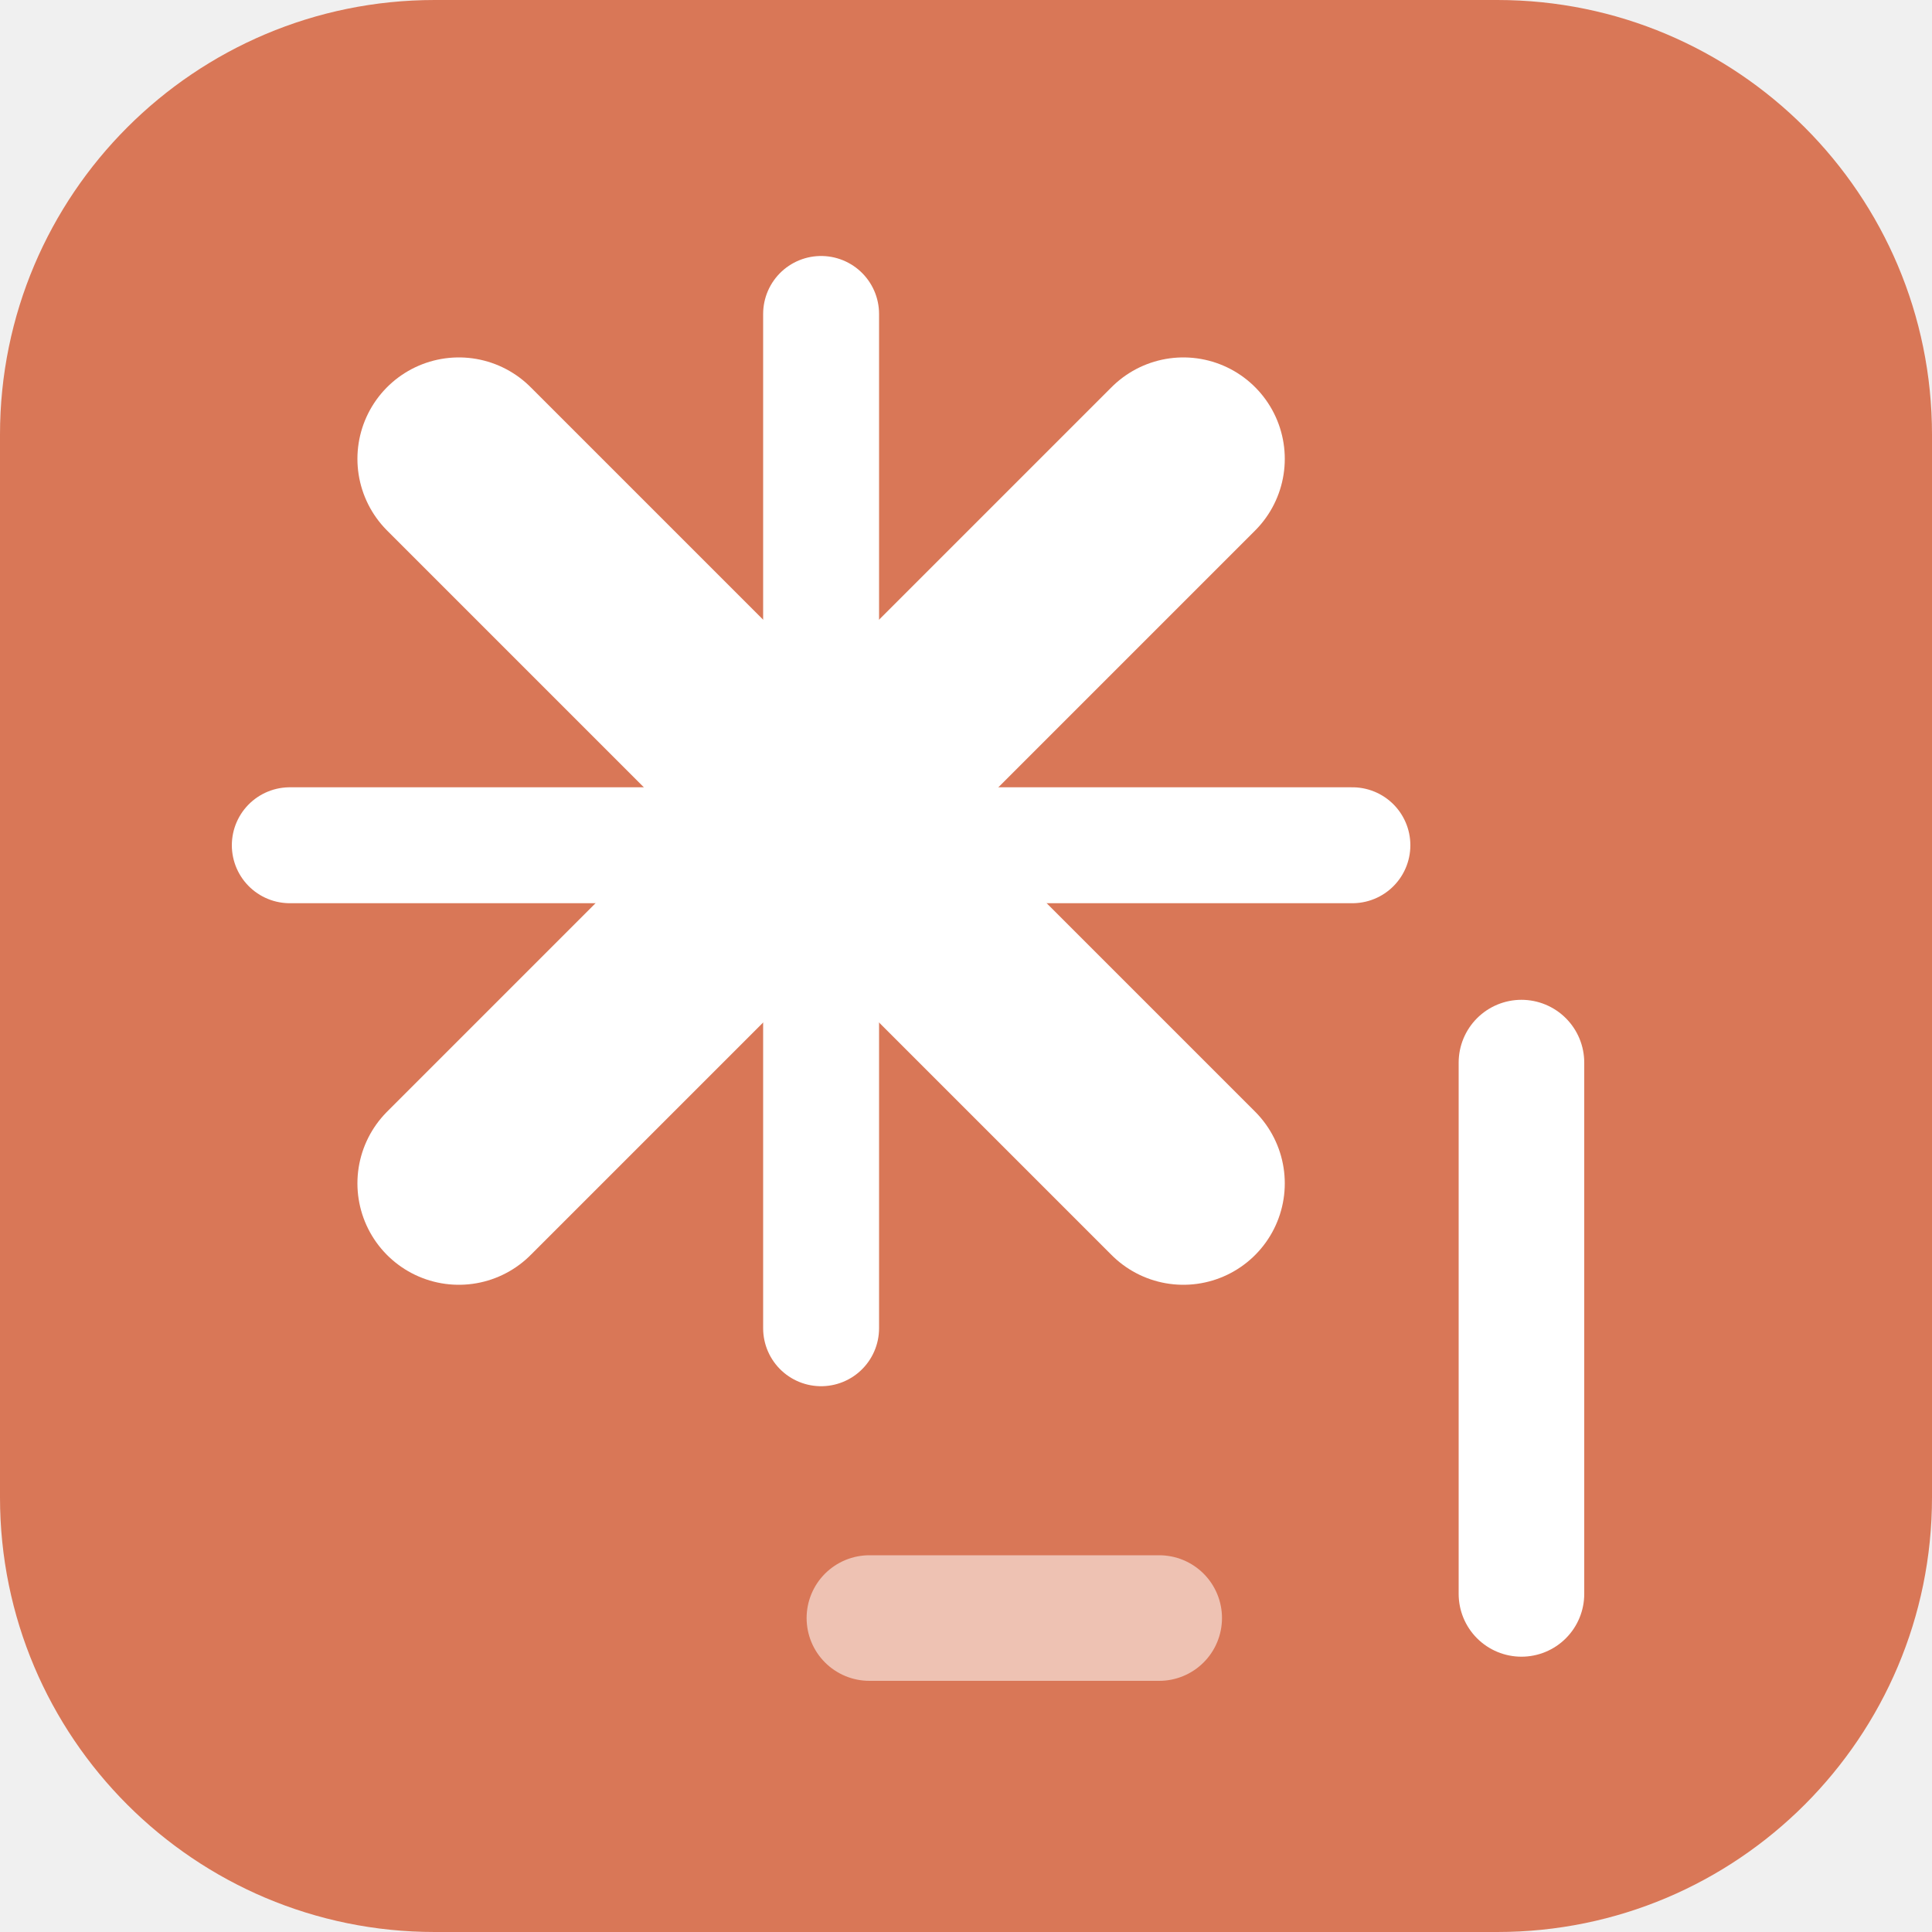
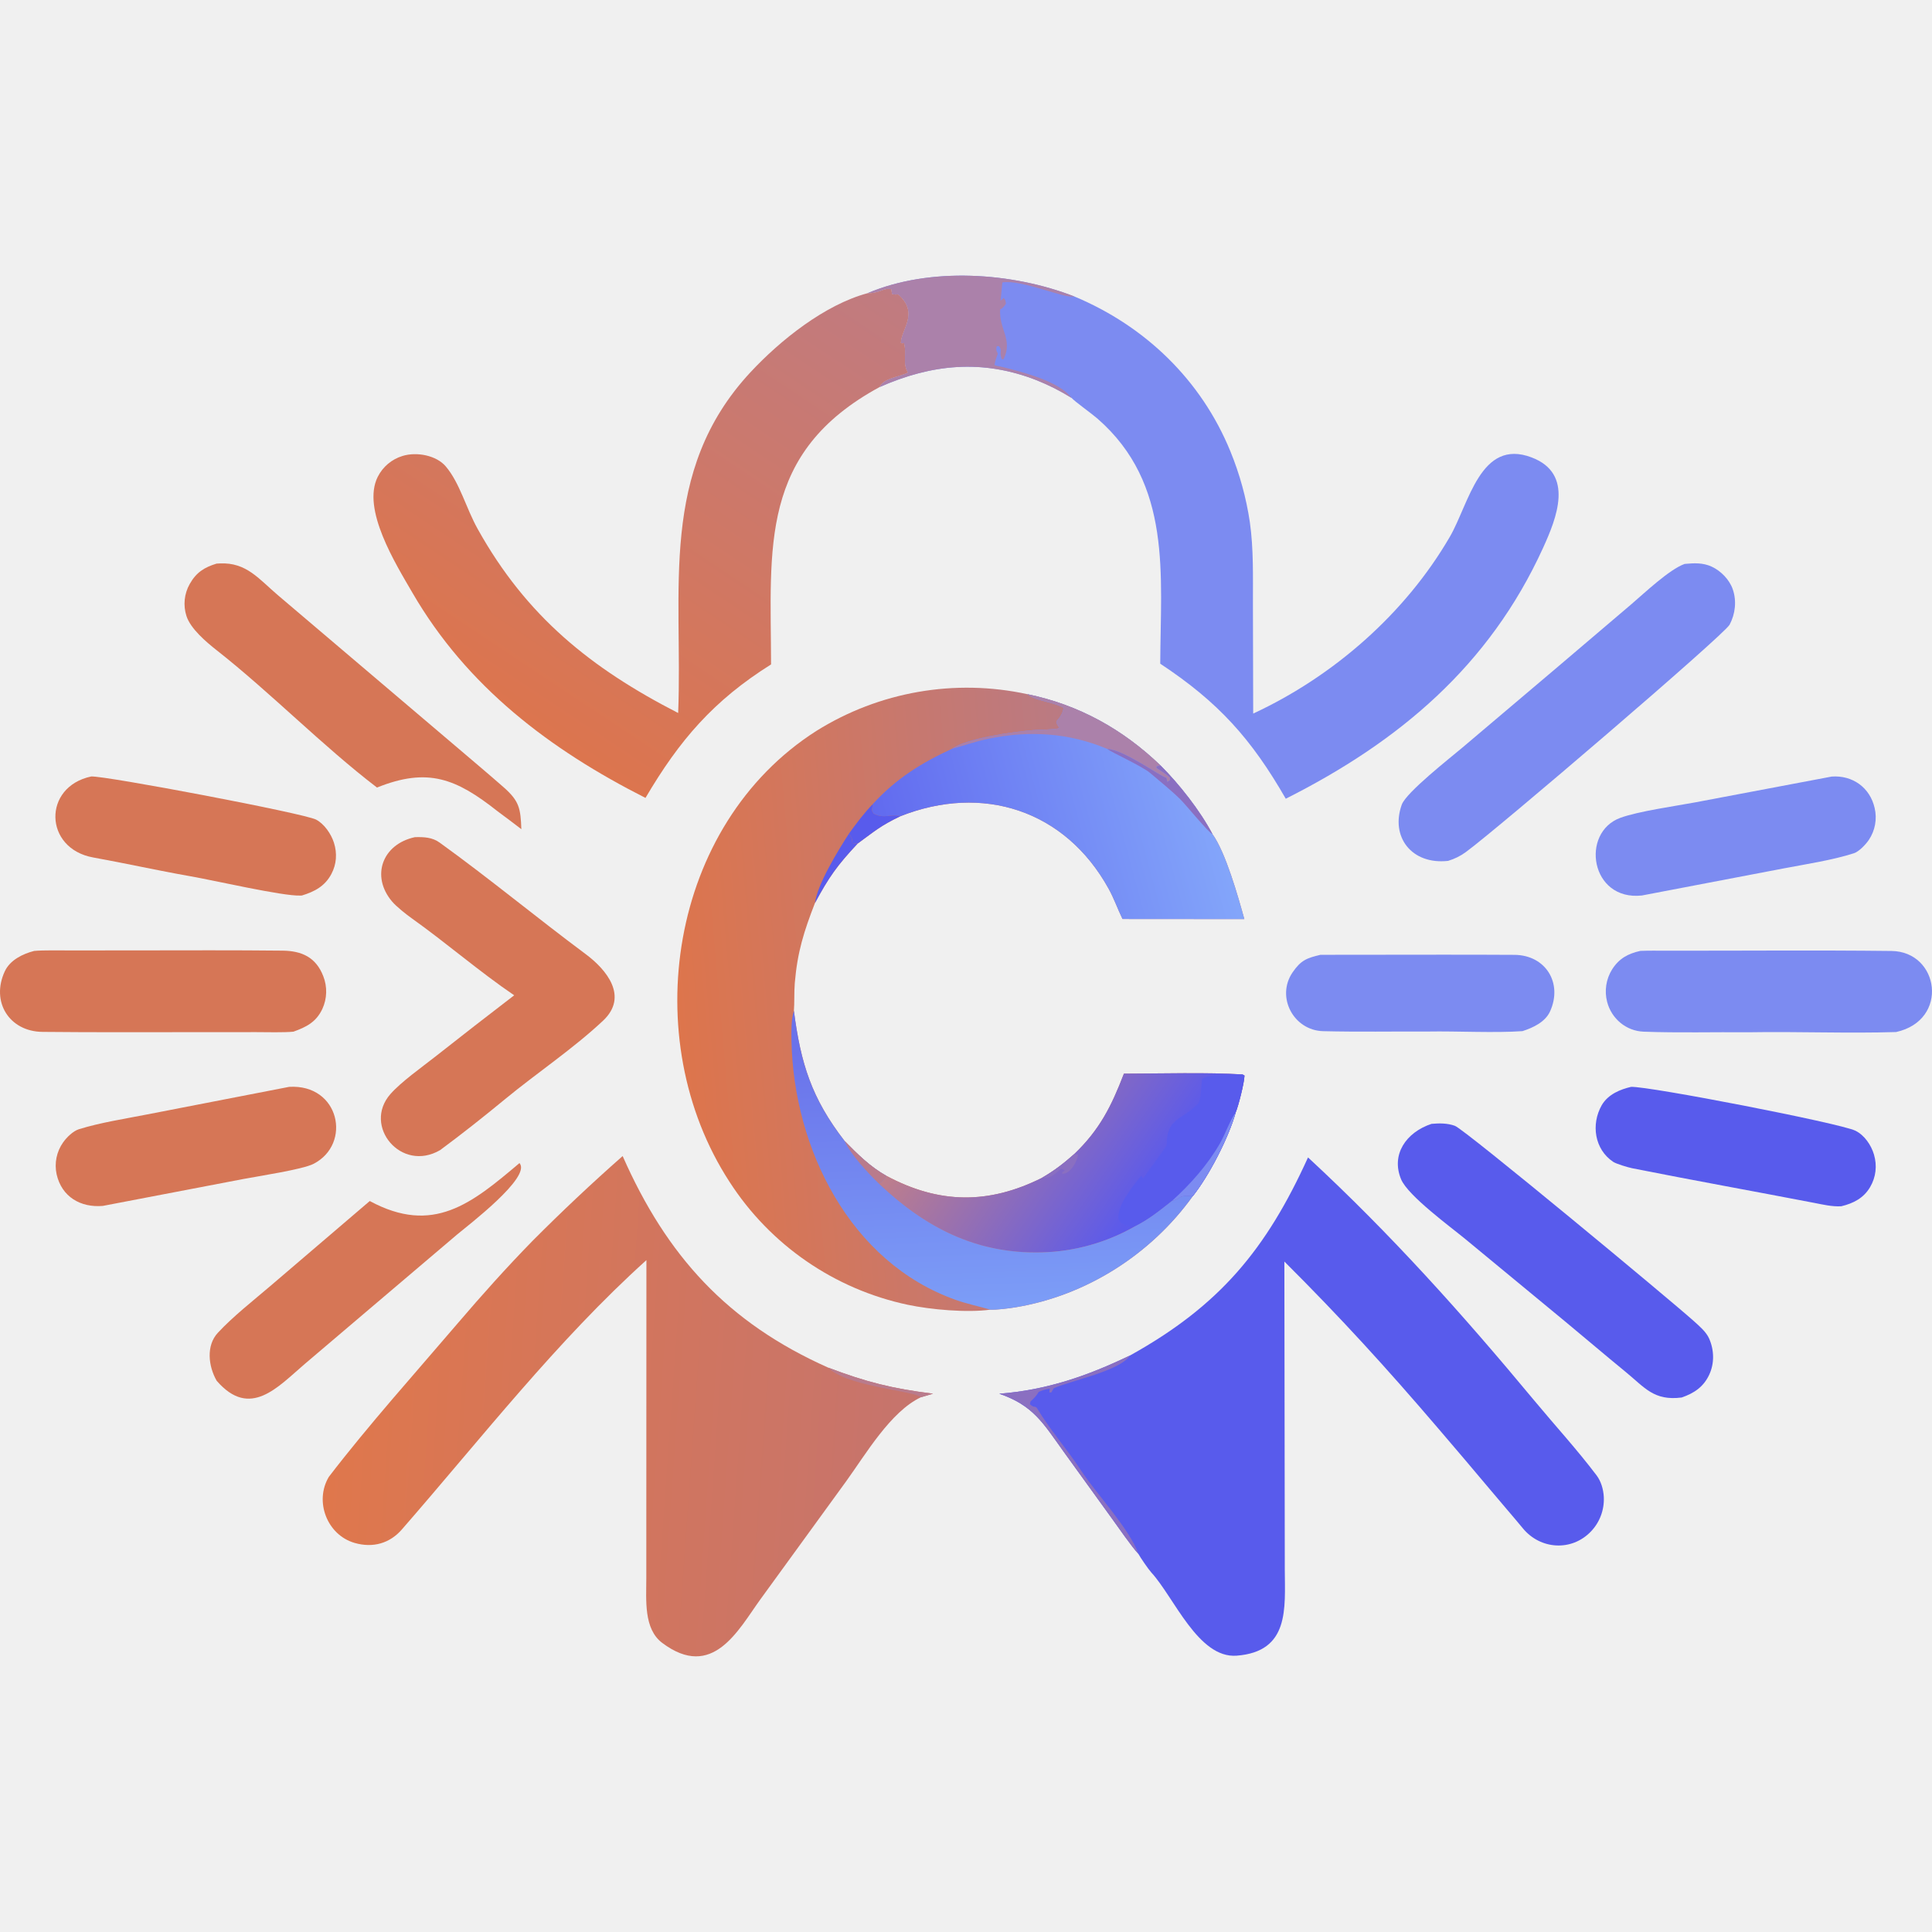
- <svg xmlns="http://www.w3.org/2000/svg" width="40" height="40" viewBox="0 0 40 40">
-   <rect width="40" height="40" rx="9" fill="#D97757" />
-   <g fill="none" stroke="#FFFFFF" stroke-linecap="round">
-     <path d="M9.5 9.5L24.5 24.5M24.5 9.5L9.5 24.5" stroke-width="4.2" />
-     <path d="M17 6.5V27.5M6 17.5H28" stroke-width="2.4" />
-     <path d="M31.5 22V33" stroke-width="2.6" />
-     <path d="M18 33.5H24" stroke-width="2.6" opacity="0.55" />
-   </g>
+ <svg xmlns="http://www.w3.org/2000/svg" version="1.1" viewBox="438.956 409.965 2194.27 2194.27" width="40" height="40" preserveAspectRatio="xMidYMid meet">
+   <defs>
+     <linearGradient id="Gradient1" gradientUnits="userSpaceOnUse" x1="994.031" y1="1201.26" x2="1348.64" y2="668.679">
+       <stop offset="0" stop-opacity="1" stop-color="rgb(220,117,78)" />
+       <stop offset="1" stop-opacity="1" stop-color="rgb(192,123,129)" />
+     </linearGradient>
+     <linearGradient id="Gradient2" gradientUnits="userSpaceOnUse" x1="817.196" y1="1981.09" x2="1479.62" y2="2028.34">
+       <stop offset="0" stop-opacity="1" stop-color="rgb(223,119,76)" />
+       <stop offset="1" stop-opacity="1" stop-color="rgb(198,116,109)" />
+     </linearGradient>
+     <linearGradient id="Gradient3" gradientUnits="userSpaceOnUse" x1="1561.6" y1="1591.01" x2="1572.61" y2="1893.2">
+       <stop offset="0" stop-opacity="1" stop-color="rgb(106,114,234)" />
+       <stop offset="1" stop-opacity="1" stop-color="rgb(124,157,247)" />
+     </linearGradient>
+     <linearGradient id="Gradient4" gradientUnits="userSpaceOnUse" x1="1525.16" y1="1627.64" x2="1736.78" y2="1772.69">
+       <stop offset="0" stop-opacity="1" stop-color="rgb(190,126,139)" />
+       <stop offset="1" stop-opacity="1" stop-color="rgb(91,90,235)" />
+     </linearGradient>
+     <linearGradient id="Gradient5" gradientUnits="userSpaceOnUse" x1="1450.92" y1="1417.23" x2="1812.55" y2="1319.98">
+       <stop offset="0" stop-opacity="1" stop-color="rgb(97,106,239)" />
+       <stop offset="1" stop-opacity="1" stop-color="rgb(131,165,250)" />
+     </linearGradient>
+     <linearGradient id="Gradient6" gradientUnits="userSpaceOnUse" x1="1211.6" y1="1571.48" x2="1674.97" y2="1530.6">
+       <stop offset="0" stop-opacity="1" stop-color="rgb(221,117,76)" />
+       <stop offset="1" stop-opacity="1" stop-color="rgb(186,122,131)" />
+     </linearGradient>
+   </defs>
+   <path transform="translate(0,0)" fill="url(#Gradient6)" d="M 1563.67 1897.43 C 1537.06 1901.09 1496.1 1897.38 1470 1891.88 C 1386.49 1874.16 1313.53 1823.8 1267.37 1752 C 1162.09 1590.01 1198.67 1346.8 1366.24 1240.05 C 1437.6 1195.46 1523.54 1180.51 1605.77 1198.37 C 1664.12 1210.41 1714.08 1238.13 1757 1279.32 C 1778.14 1300.35 1802.1 1330.78 1815.97 1357.24 C 1830.98 1377.92 1845.21 1428.49 1852.22 1453.81 L 1713.85 1453.7 C 1708.29 1442.3 1704.35 1430.67 1698.08 1419.33 C 1648.61 1329.81 1554.81 1300.03 1461.42 1337.06 C 1438.77 1347.96 1432.79 1353.65 1413.01 1368.06 C 1389.88 1392.76 1380.48 1405.94 1364.55 1435.56 C 1352.05 1467.79 1344.63 1490.96 1341.64 1526.34 C 1340.78 1536.59 1341.37 1549.78 1340.63 1557.95 C 1348.36 1617.63 1360.61 1657.28 1398.22 1705.86 C 1412.91 1720.76 1427.36 1735.24 1445.86 1745.53 C 1505.86 1777.49 1561.67 1777.98 1622.35 1747.72 C 1636.47 1739.51 1646.76 1731.6 1658.87 1720.85 C 1688.13 1692.8 1701.3 1666.14 1715.45 1629.36 C 1754.65 1629.32 1811.83 1627.71 1850.06 1630.27 L 1852.37 1631.54 C 1852.12 1639.88 1845.51 1665.96 1842.33 1673.53 C 1834.61 1701.64 1812.2 1745.21 1793.61 1768.54 C 1746.27 1834.47 1672.94 1881.35 1592.51 1894.71 C 1585.25 1895.92 1570.9 1897.75 1563.67 1897.43 z" />
+   <path transform="translate(0,0)" fill="url(#Gradient5)" d="M 1605.77 1198.37 C 1664.12 1210.41 1714.08 1238.13 1757 1279.32 C 1778.14 1300.35 1802.1 1330.78 1815.97 1357.24 C 1830.98 1377.92 1845.21 1428.49 1852.22 1453.81 L 1713.85 1453.7 C 1708.29 1442.3 1704.35 1430.67 1698.08 1419.33 C 1648.61 1329.81 1554.81 1300.03 1461.42 1337.06 C 1451.78 1333.9 1443.14 1340.44 1431.07 1333.98 C 1428.19 1329.16 1429.27 1330.18 1430.48 1322.92 C 1456.62 1294.4 1485.17 1276.49 1520.15 1260.41 C 1536.42 1248.36 1590.58 1240.93 1612.34 1239.22 C 1619.03 1238.69 1637.41 1238.68 1642.35 1236.92 C 1639.72 1232.6 1638.94 1232.99 1639.16 1228.8 C 1643.45 1223.72 1645.69 1220.69 1646.99 1213.94 C 1635.09 1206.88 1614.77 1206.27 1605.77 1198.37 z" />
+   <path transform="translate(0,0)" fill="rgb(171,129,170)" d="M 1605.77 1198.37 C 1664.12 1210.41 1714.08 1238.13 1757 1279.32 L 1752.53 1280.31 L 1752.44 1282.21 C 1757.99 1285.82 1762.9 1288.7 1767.78 1293.19 L 1767.61 1296.1 L 1764.76 1297.94 L 1763.78 1293.36 C 1757.46 1292.25 1715.34 1261.3 1696.72 1260.61 C 1652.87 1242.12 1607.65 1239.39 1561.18 1249.1 C 1546.5 1252.17 1534.37 1256.61 1520.15 1260.41 C 1536.42 1248.36 1590.58 1240.93 1612.34 1239.22 C 1619.03 1238.69 1637.41 1238.68 1642.35 1236.92 C 1639.72 1232.6 1638.94 1232.99 1639.16 1228.8 C 1643.45 1223.72 1645.69 1220.69 1646.99 1213.94 C 1635.09 1206.88 1614.77 1206.27 1605.77 1198.37 z" />
+   <path transform="translate(0,0)" fill="rgb(138,111,193)" d="M 1696.72 1260.61 C 1715.34 1261.3 1757.46 1292.25 1763.78 1293.36 L 1764.76 1297.94 L 1767.61 1296.1 L 1767.78 1293.19 C 1762.9 1288.7 1757.99 1285.82 1752.44 1282.21 L 1752.53 1280.31 L 1757 1279.32 C 1778.14 1300.35 1802.1 1330.78 1815.97 1357.24 C 1811.71 1355.84 1785.75 1323.89 1779.32 1317.61 C 1767.88 1306.45 1756.52 1297.57 1745.57 1288.15 C 1735.8 1279.75 1700.22 1264.09 1696.72 1260.61 z" />
+   <path transform="translate(0,0)" fill="url(#Gradient4)" d="M 1715.45 1629.36 C 1754.65 1629.32 1811.83 1627.71 1850.06 1630.27 L 1852.37 1631.54 C 1852.12 1639.88 1845.51 1665.96 1842.33 1673.53 C 1834.61 1701.64 1812.2 1745.21 1793.61 1768.54 C 1775.07 1767.16 1782.87 1771.18 1770.13 1773.79 C 1756.28 1784.7 1743.97 1794.75 1728.08 1802.75 C 1695.8 1821.21 1659.45 1831.39 1622.28 1832.36 C 1547.83 1834.36 1489.81 1804.09 1437.26 1754.31 C 1442.17 1751.63 1442.74 1750.09 1445.86 1745.53 C 1505.86 1777.49 1561.67 1777.98 1622.35 1747.72 C 1636.47 1739.51 1646.76 1731.6 1658.87 1720.85 C 1688.13 1692.8 1701.3 1666.14 1715.45 1629.36 z" />
+   <path transform="translate(0,0)" fill="rgb(88,91,236)" d="M 1850.06 1630.27 L 1852.37 1631.54 C 1852.12 1639.88 1845.51 1665.96 1842.33 1673.53 C 1834.61 1701.64 1812.2 1745.21 1793.61 1768.54 C 1775.07 1767.16 1782.87 1771.18 1770.13 1773.79 C 1756.28 1784.7 1743.97 1794.75 1728.08 1802.75 C 1720.49 1803.42 1712.94 1801.75 1709.21 1794.45 C 1707.79 1778.64 1725.12 1757.71 1735.25 1745.15 C 1736.48 1747.42 1735.8 1746.31 1737.28 1748.47 C 1740.77 1743.23 1763.98 1712.05 1763.98 1710.79 C 1763.85 1679.21 1781.43 1682.39 1799.62 1663.43 C 1803.06 1659.85 1803.42 1642.03 1804.15 1635.29 C 1815.12 1628.99 1833.98 1631.96 1848.35 1630.46 L 1850.06 1630.27 z" />
+   <path transform="translate(0,0)" fill="rgb(124,139,241)" d="M 1770.13 1773.79 C 1790.77 1755.14 1810.64 1732.83 1824.48 1708.6 C 1830.88 1697.4 1834.95 1684.16 1842.33 1673.53 C 1834.61 1701.64 1812.2 1745.21 1793.61 1768.54 C 1775.07 1767.16 1782.87 1771.18 1770.13 1773.79 z" />
+   <path transform="translate(0,0)" fill="rgb(138,111,193)" d="M 1658.87 1720.85 L 1663.44 1721.3 C 1662.24 1729.41 1654.44 1743.65 1645.29 1743.04 L 1645.53 1741.37 L 1648.4 1739.24 L 1644.35 1737.31 C 1634.69 1744.72 1633.28 1748.15 1622.35 1747.72 C 1636.47 1739.51 1646.76 1731.6 1658.87 1720.85 z" />
+   <path transform="translate(0,0)" fill="url(#Gradient3)" d="M 1340.63 1557.95 C 1348.36 1617.63 1360.61 1657.28 1398.22 1705.86 C 1412.91 1720.76 1427.36 1735.24 1445.86 1745.53 C 1442.74 1750.09 1442.17 1751.63 1437.26 1754.31 C 1489.81 1804.09 1547.83 1834.36 1622.28 1832.36 C 1659.45 1831.39 1695.8 1821.21 1728.08 1802.75 C 1743.97 1794.75 1756.28 1784.7 1770.13 1773.79 C 1782.87 1771.18 1775.07 1767.16 1793.61 1768.54 C 1746.27 1834.47 1672.94 1881.35 1592.51 1894.71 C 1585.25 1895.92 1570.9 1897.75 1563.67 1897.43 C 1550.69 1893.58 1537.66 1890.98 1524.85 1886.47 C 1404.15 1843.91 1340.34 1714.26 1337.89 1592.27 C 1337.7 1582.31 1337.44 1567.31 1340.63 1557.95 z" />
+   <path transform="translate(0,0)" fill="rgb(185,123,140)" d="M 1398.22 1705.86 C 1412.91 1720.76 1427.36 1735.24 1445.86 1745.53 C 1442.74 1750.09 1442.17 1751.63 1437.26 1754.31 C 1425.31 1742.88 1404.77 1720.81 1398.22 1705.86 z" />
+   <path transform="translate(0,0)" fill="rgb(88,91,236)" d="M 1403.07 1356.92 C 1411.47 1345.23 1420.47 1333.25 1430.48 1322.92 C 1429.27 1330.18 1428.19 1329.16 1431.07 1333.98 C 1443.14 1340.44 1451.78 1333.9 1461.42 1337.06 C 1438.77 1347.96 1432.79 1353.65 1413.01 1368.06 C 1411.02 1367.94 1409.03 1367.8 1407.04 1367.62 C 1406.77 1361.9 1406.49 1361.53 1403.07 1356.92 z" />
+   <path transform="translate(0,0)" fill="rgb(88,91,236)" d="M 1364.55 1435.56 C 1367.41 1413.86 1390.89 1375.79 1403.07 1356.92 C 1406.49 1361.53 1406.77 1361.9 1407.04 1367.62 C 1409.03 1367.8 1411.02 1367.94 1413.01 1368.06 C 1389.88 1392.76 1380.48 1405.94 1364.55 1435.56 z" />
+   <path transform="translate(0,0)" fill="url(#Gradient2)" d="M 1173.12 1841.16 C 1071.96 1932.23 984.575 2044.77 895.234 2147.2 C 881.837 2162.56 862.831 2168.48 841.604 2162.31 C 810.565 2153.29 795.746 2115.33 812.407 2087.33 C 857.564 2028.41 910.353 1969.66 958.583 1913.17 C 986.129 1880.9 1014.41 1849.35 1043.44 1819.64 C 1076.59 1786.29 1110.83 1754.04 1146.12 1722.95 C 1196.21 1836.42 1265.06 1912.19 1379.59 1963.25 C 1422.94 1979.67 1452.26 1987.04 1498.62 1992.84 L 1484.82 1996.92 C 1450.36 2013.24 1422.26 2061.58 1399.87 2092.5 L 1302.33 2226.76 C 1277.35 2261.39 1248.19 2318.72 1191.13 2275.93 C 1169.81 2259.95 1173.01 2227.2 1173 2202.55 L 1173.01 2121.64 L 1173.12 1841.16 z" />
+   <path transform="translate(0,0)" fill="rgb(185,123,140)" d="M 1379.59 1963.25 C 1422.94 1979.67 1452.26 1987.04 1498.62 1992.84 L 1484.82 1996.92 C 1478.44 1989.74 1400.75 1985.05 1379.59 1963.25 z" />
+   <path transform="translate(0,0)" fill="rgb(88,91,236)" d="M 1924.54 1724.51 C 2018.62 1811.53 2099.92 1902.36 2181.65 2000.79 C 2205.04 2028.95 2230.01 2056.17 2252.07 2085.35 C 2257.31 2092.14 2260.03 2101.47 2260.47 2110.05 C 2261.22 2124.6 2255.94 2138.83 2245.86 2149.35 C 2223.78 2172.35 2188.39 2169.76 2168.67 2145.91 C 2156.83 2131.58 2144.44 2117.4 2132.49 2103.1 C 2112.61 2079.43 2092.61 2055.85 2072.49 2032.38 C 2013.29 1963.17 1961.87 1906.75 1897.68 1842.75 L 1898.06 2117.71 L 1898.16 2192.88 C 1898.35 2236.61 1903.75 2285.76 1843.49 2290.4 C 1799.92 2293.75 1772.28 2223.93 1746.63 2195.99 C 1743.33 2192.4 1733.67 2178.3 1731.87 2174.79 C 1724.54 2167.01 1708.4 2143.71 1701.57 2134.27 L 1646.4 2057.86 C 1623.59 2026.06 1612.34 2006.13 1573.9 1992.88 C 1627.69 1988.79 1674.3 1972.56 1722.39 1949.43 C 1824.02 1892.97 1877.07 1829.14 1924.54 1724.51 z" />
+   <path transform="translate(0,0)" fill="rgb(138,111,193)" d="M 1573.9 1992.88 C 1627.69 1988.79 1674.3 1972.56 1722.39 1949.43 C 1711.26 1966.95 1654.51 1978.17 1635.67 1986.72 C 1634.79 1988.28 1633.91 1989.85 1633.02 1991.42 L 1630.74 1991.39 L 1631.24 1987.2 C 1625.72 1987.94 1623.87 1988.82 1618.77 1990.71 C 1615.6 1995.91 1613.82 1997.54 1609.31 2001.73 L 1608.74 2004.84 C 1613.48 2009.53 1614.85 2006.08 1617.06 2009.8 C 1630.7 2032.78 1652.1 2057.52 1666.6 2079.82 C 1683.63 2106.02 1722.45 2147.04 1731.87 2174.79 C 1724.54 2167.01 1708.4 2143.71 1701.57 2134.27 L 1646.4 2057.86 C 1623.59 2026.06 1612.34 2006.13 1573.9 1992.88 z" />
+   <path transform="translate(0,0)" fill="rgb(124,139,241)" d="M 1424.2 742.979 C 1495.25 712.871 1588.05 719.06 1659.2 746.694 C 1739.55 780.263 1803.24 841.543 1836.35 922.531 C 1846.93 948.335 1854.35 975.32 1858.46 1002.9 C 1862.81 1033.34 1861.93 1065.65 1861.97 1096.49 L 1862.27 1220.41 C 1953.55 1178.04 2034.98 1106.77 2085.58 1019.68 C 2107.35 982.21 2120.3 907.391 2178.48 929.471 C 2227.29 947.997 2206.91 998.452 2191.37 1032.5 C 2130.47 1165.94 2028.3 1252.15 1899.27 1317.12 C 1860.22 1249.17 1822.91 1207.5 1756.7 1163.75 C 1757.04 1063.11 1770.65 959.769 1685.4 885.405 C 1679.01 879.825 1659.66 866.028 1655.98 861.904 C 1643.33 854.007 1630 847.259 1616.15 841.74 C 1554.56 817.708 1497.3 823.363 1437.96 849.565 C 1442.8 839.19 1459.76 838.481 1470.23 833.096 C 1463.78 822.369 1469.09 812.564 1465.8 799.617 C 1463.23 799.822 1464.42 799.855 1462.2 799.614 C 1462.11 784.502 1483.85 765.337 1458.59 743.816 C 1459.43 744.531 1454.54 744.907 1452.02 743.696 L 1451.33 738.354 C 1442.62 736.397 1439.61 742.436 1425.77 742.937 L 1424.2 742.979 z" />
+   <path transform="translate(0,0)" fill="rgb(171,129,170)" d="M 1424.2 742.979 C 1495.25 712.871 1588.05 719.06 1659.2 746.694 C 1648.48 749.508 1599.01 727.041 1577.37 730.751 C 1577.23 732.623 1575.34 751.501 1575.35 751.555 L 1578.9 748.386 C 1581.36 751.325 1580.5 750.447 1581.47 754.706 C 1579.1 759.197 1574.83 762.012 1574.88 761.144 C 1573.45 784.405 1589.57 795.25 1578.85 817.873 L 1576.75 818.012 C 1573.4 809.407 1577.75 808.118 1573.58 803.18 L 1571.17 803.104 C 1569.05 808.298 1572.63 810.63 1572.07 812.127 C 1570.51 816.29 1569.29 819.33 1568.44 824.595 C 1572.34 826.159 1573.37 825.743 1576.41 826.505 C 1599.19 832.197 1641.74 842.726 1655.98 861.904 C 1643.33 854.007 1630 847.259 1616.15 841.74 C 1554.56 817.708 1497.3 823.363 1437.96 849.565 C 1442.8 839.19 1459.76 838.481 1470.23 833.096 C 1463.78 822.369 1469.09 812.564 1465.8 799.617 C 1463.23 799.822 1464.42 799.855 1462.2 799.614 C 1462.11 784.502 1483.85 765.337 1458.59 743.816 C 1459.43 744.531 1454.54 744.907 1452.02 743.696 L 1451.33 738.354 C 1442.62 736.397 1439.61 742.436 1425.77 742.937 L 1424.2 742.979 z" />
+   <path transform="translate(0,0)" fill="url(#Gradient1)" d="M 1424.2 742.979 L 1425.77 742.937 C 1439.61 742.436 1442.62 736.397 1451.33 738.354 L 1452.02 743.696 C 1454.54 744.907 1459.43 744.531 1458.59 743.816 C 1483.85 765.337 1462.11 784.502 1462.2 799.614 C 1464.42 799.855 1463.23 799.822 1465.8 799.617 C 1469.09 812.564 1463.78 822.369 1470.23 833.096 C 1459.76 838.481 1442.8 839.19 1437.96 849.565 C 1300.69 924.134 1314.44 1031.47 1314.69 1164.58 C 1249.47 1205.5 1210.66 1250.5 1172.07 1316.2 C 1063.46 1261.22 969.331 1189.96 907.386 1083.21 C 888.253 1050.23 849.586 988.346 867.937 951.608 C 873.661 940.141 883.855 931.538 896.121 927.824 C 912.464 922.78 934.654 927.255 945.185 939.632 C 961.267 958.533 968.114 986.78 981.611 1010.97 C 1036.92 1110.09 1110.1 1168.9 1209.18 1219.77 C 1214.69 1080.35 1186.32 945.595 1291.32 832.73 C 1325.22 796.295 1375.59 756.11 1424.2 742.979 z" />
+   <path transform="translate(0,0)" fill="rgb(214,118,86)" d="M 910.216 1360.76 C 920.206 1360.52 929.935 1360.81 938.404 1367.03 C 994.87 1407.75 1048.31 1452.07 1104.18 1493.64 C 1127.84 1511.25 1153.09 1541.76 1123.9 1569.18 C 1089.95 1601.09 1048.65 1628.59 1012.48 1658.41 C 988.942 1677.82 963.433 1698.03 938.858 1716.18 C 894.508 1742.1 850.649 1688.76 882.311 1652.62 C 894.396 1638.82 917.769 1622.27 932.844 1610.42 C 962.72 1586.87 992.755 1563.52 1022.95 1540.38 C 983.551 1513.65 945.74 1480.8 906.776 1453.07 C 900.35 1448.5 889.173 1439.71 884.087 1433.66 C 859.944 1404.94 873.174 1368.69 910.216 1360.76 z" />
+   <path transform="translate(0,0)" fill="rgb(124,139,241)" d="M 2352.26 1050.45 C 2362.99 1049.45 2373.03 1048.88 2383.12 1053.58 C 2393.51 1058.41 2403.15 1068.3 2406.93 1079.19 C 2411.53 1092.44 2409.87 1107.19 2403.35 1119.47 C 2397.25 1130.97 2139.08 1351.99 2103.78 1377.7 C 2097.33 1382.4 2091.31 1385.28 2083.68 1387.7 C 2042.16 1392.31 2017.89 1360.31 2031.02 1323.84 C 2036.07 1309.82 2086.38 1270.48 2099.64 1259.23 L 2207.1 1168.24 L 2291.58 1096.37 C 2306.7 1083.49 2334.63 1056.83 2352.26 1050.45 z" />
+   <path transform="translate(0,0)" fill="rgb(88,91,236)" d="M 2064.8 1686.39 C 2073.57 1685.59 2083.07 1685.54 2091.41 1688.65 C 2102.88 1692.93 2337.4 1887.57 2362.58 1910.28 C 2368.84 1915.93 2376.75 1922.53 2380.17 1930.36 C 2385.85 1943.4 2386.26 1958.27 2380.23 1971.23 C 2373.68 1985.27 2362.95 1992.32 2348.88 1997.19 C 2317.16 2001.18 2307.2 1986.01 2284.5 1967.47 C 2261.8 1948.94 2239.5 1929.79 2216.9 1911.13 L 2103.62 1817.58 C 2086.86 1803.72 2038.15 1768.18 2030.28 1749.42 C 2018.54 1721.41 2035.77 1696.01 2064.8 1686.39 z" />
+   <path transform="translate(0,0)" fill="rgb(214,118,86)" d="M 684.89 1050.09 C 686.153 1050.01 687.416 1049.95 688.68 1049.89 C 718.864 1048.47 732.991 1067.61 754.625 1085.99 L 827.381 1147.78 L 955.48 1256.6 C 973.82 1272.29 992.448 1287.84 1010.6 1303.77 C 1028.71 1319.67 1030.21 1327.81 1031.08 1351.71 C 1022.37 1344.88 1012.86 1337.98 1003.97 1331.29 C 957.184 1294.35 925.014 1281.12 867.129 1304.42 C 805.426 1257.28 746.359 1196.69 684.936 1148.38 C 673.146 1139.1 655.297 1123.99 650.705 1109.53 C 646.834 1097.46 648.173 1084.33 654.399 1073.3 C 661.842 1060.09 670.927 1054.36 684.89 1050.09 z" />
+   <path transform="translate(0,0)" fill="rgb(214,118,86)" d="M 477.703 1490 C 487.567 1489.01 509.119 1489.44 519.538 1489.43 L 595.815 1489.37 C 650.507 1489.34 705.241 1489.05 759.919 1489.66 C 781.869 1489.91 797.902 1497.32 806.121 1518.71 C 810.867 1530.75 810.472 1544.21 805.03 1555.95 C 797.946 1570.96 786.66 1576.47 772.247 1581.68 C 761.311 1582.78 741.923 1582.21 730.11 1582.2 L 658.355 1582.24 C 601.31 1582.3 544.744 1582.49 487.27 1581.93 C 449.549 1581.56 428.255 1547.8 444.423 1513.09 C 450.311 1500.45 464.574 1493.36 477.703 1490 z" />
+   <path transform="translate(0,0)" fill="rgb(124,139,241)" d="M 2301.96 1489.94 C 2311.53 1489.55 2321.54 1489.72 2331.13 1489.73 C 2416.43 1489.84 2501.9 1489.03 2587.18 1490.03 C 2641.61 1490.66 2653.16 1568.68 2592.45 1582.1 C 2537.98 1583.81 2479.79 1581.4 2424.86 1582.37 C 2385.2 1582 2345.39 1583.18 2305.76 1581.69 C 2285.78 1580.94 2269.26 1566.92 2264.28 1547.93 C 2260.98 1535.33 2263.03 1521.93 2269.95 1510.9 C 2277.94 1498.37 2288.06 1493.09 2301.96 1489.94 z" />
+   <path transform="translate(0,0)" fill="rgb(214,118,86)" d="M 1028.94 1730.95 C 1043.18 1746.64 969.141 1802.72 958.186 1812.01 L 854.103 1900.42 L 785.193 1958.99 C 754.368 1985.3 722.931 2021.95 685.031 1978.15 C 675.497 1961.54 672.958 1938.17 686.341 1923.72 C 703.329 1905.38 726.745 1886.97 745.864 1870.66 L 858.907 1774.03 C 930.961 1812.95 974.717 1776.82 1028.94 1730.95 z" />
+   <path transform="translate(0,0)" fill="rgb(214,118,86)" d="M 767.368 1644.36 C 824.684 1640.96 838.851 1709.26 795.055 1731.81 C 782.608 1738.22 732.201 1745.79 715.322 1749.03 L 555.68 1779.58 C 530.506 1781.71 509.058 1769.29 503.279 1743.73 C 500.51 1731.11 503.2 1717.91 510.685 1707.38 C 514.693 1701.69 521.933 1694.56 528.574 1692.48 C 552.719 1684.94 581.023 1680.62 606.181 1675.66 L 767.368 1644.36 z" />
+   <path transform="translate(0,0)" fill="rgb(88,91,236)" d="M 2291.4 1644.38 C 2311.07 1643.39 2528.88 1685.67 2546.2 1694.15 C 2556.5 1699.2 2564.15 1710.48 2567.33 1721.25 C 2571.04 1733.83 2569.6 1746.91 2562.92 1758.23 C 2555.55 1770.73 2543.94 1776.67 2530.25 1779.97 C 2519.98 1780.63 2509.14 1778.01 2499.05 1776.07 C 2430.31 1762.82 2361.36 1750.44 2292.7 1736.79 C 2288.18 1735.89 2274.67 1731.88 2271.18 1729.55 C 2249.89 1715.34 2245.81 1686.96 2258.07 1665.28 C 2265.46 1652.57 2279.5 1647.19 2291.4 1644.38 z" />
+   <path transform="translate(0,0)" fill="rgb(124,139,241)" d="M 2519.32 1291.95 C 2543.03 1290.27 2562.85 1304.41 2568.12 1327.8 C 2571.01 1340.27 2568.59 1353.38 2561.43 1363.99 C 2557.95 1369.1 2550.34 1377.17 2544.52 1379.05 C 2520.43 1386.85 2489.99 1391.45 2464.91 1396.23 L 2303.8 1427.01 C 2245.15 1433.47 2233.68 1355.57 2279.23 1338.83 C 2299.34 1331.43 2341.83 1325.42 2363.76 1321.35 L 2519.32 1291.95 z" />
+   <path transform="translate(0,0)" fill="rgb(214,118,86)" d="M 542.592 1291.84 C 558.558 1290.95 784.251 1333.67 797.943 1340.84 C 807.353 1345.77 815.101 1357.24 818.242 1367.14 C 822.042 1379.11 821.219 1391.43 815.349 1402.55 C 808.025 1416.44 796.234 1422.64 781.823 1427.04 L 780.236 1427.1 C 760.699 1428.06 680.569 1409.51 655.106 1405.16 C 618.432 1398.72 581.367 1390.44 544.829 1383.85 C 488.671 1373.72 487.177 1303.51 542.592 1291.84 z" />
+   <path transform="translate(0,0)" fill="rgb(124,139,241)" d="M 1938.67 1494.39 L 2076.28 1494.25 C 2103.73 1494.19 2130.38 1494.32 2158.82 1494.44 C 2194.4 1494.58 2214.08 1526.43 2199.44 1558.67 C 2194.02 1570.61 2180.39 1577.13 2168.11 1581.07 C 2136.57 1583.32 2093.82 1580.94 2060.77 1581.52 C 2021.28 1581.36 1981.14 1582.09 1941.74 1581.12 C 1908.12 1580.29 1887.87 1542.22 1907.06 1514.26 C 1916.49 1500.53 1923.14 1498.06 1938.67 1494.39 z" />
</svg>
